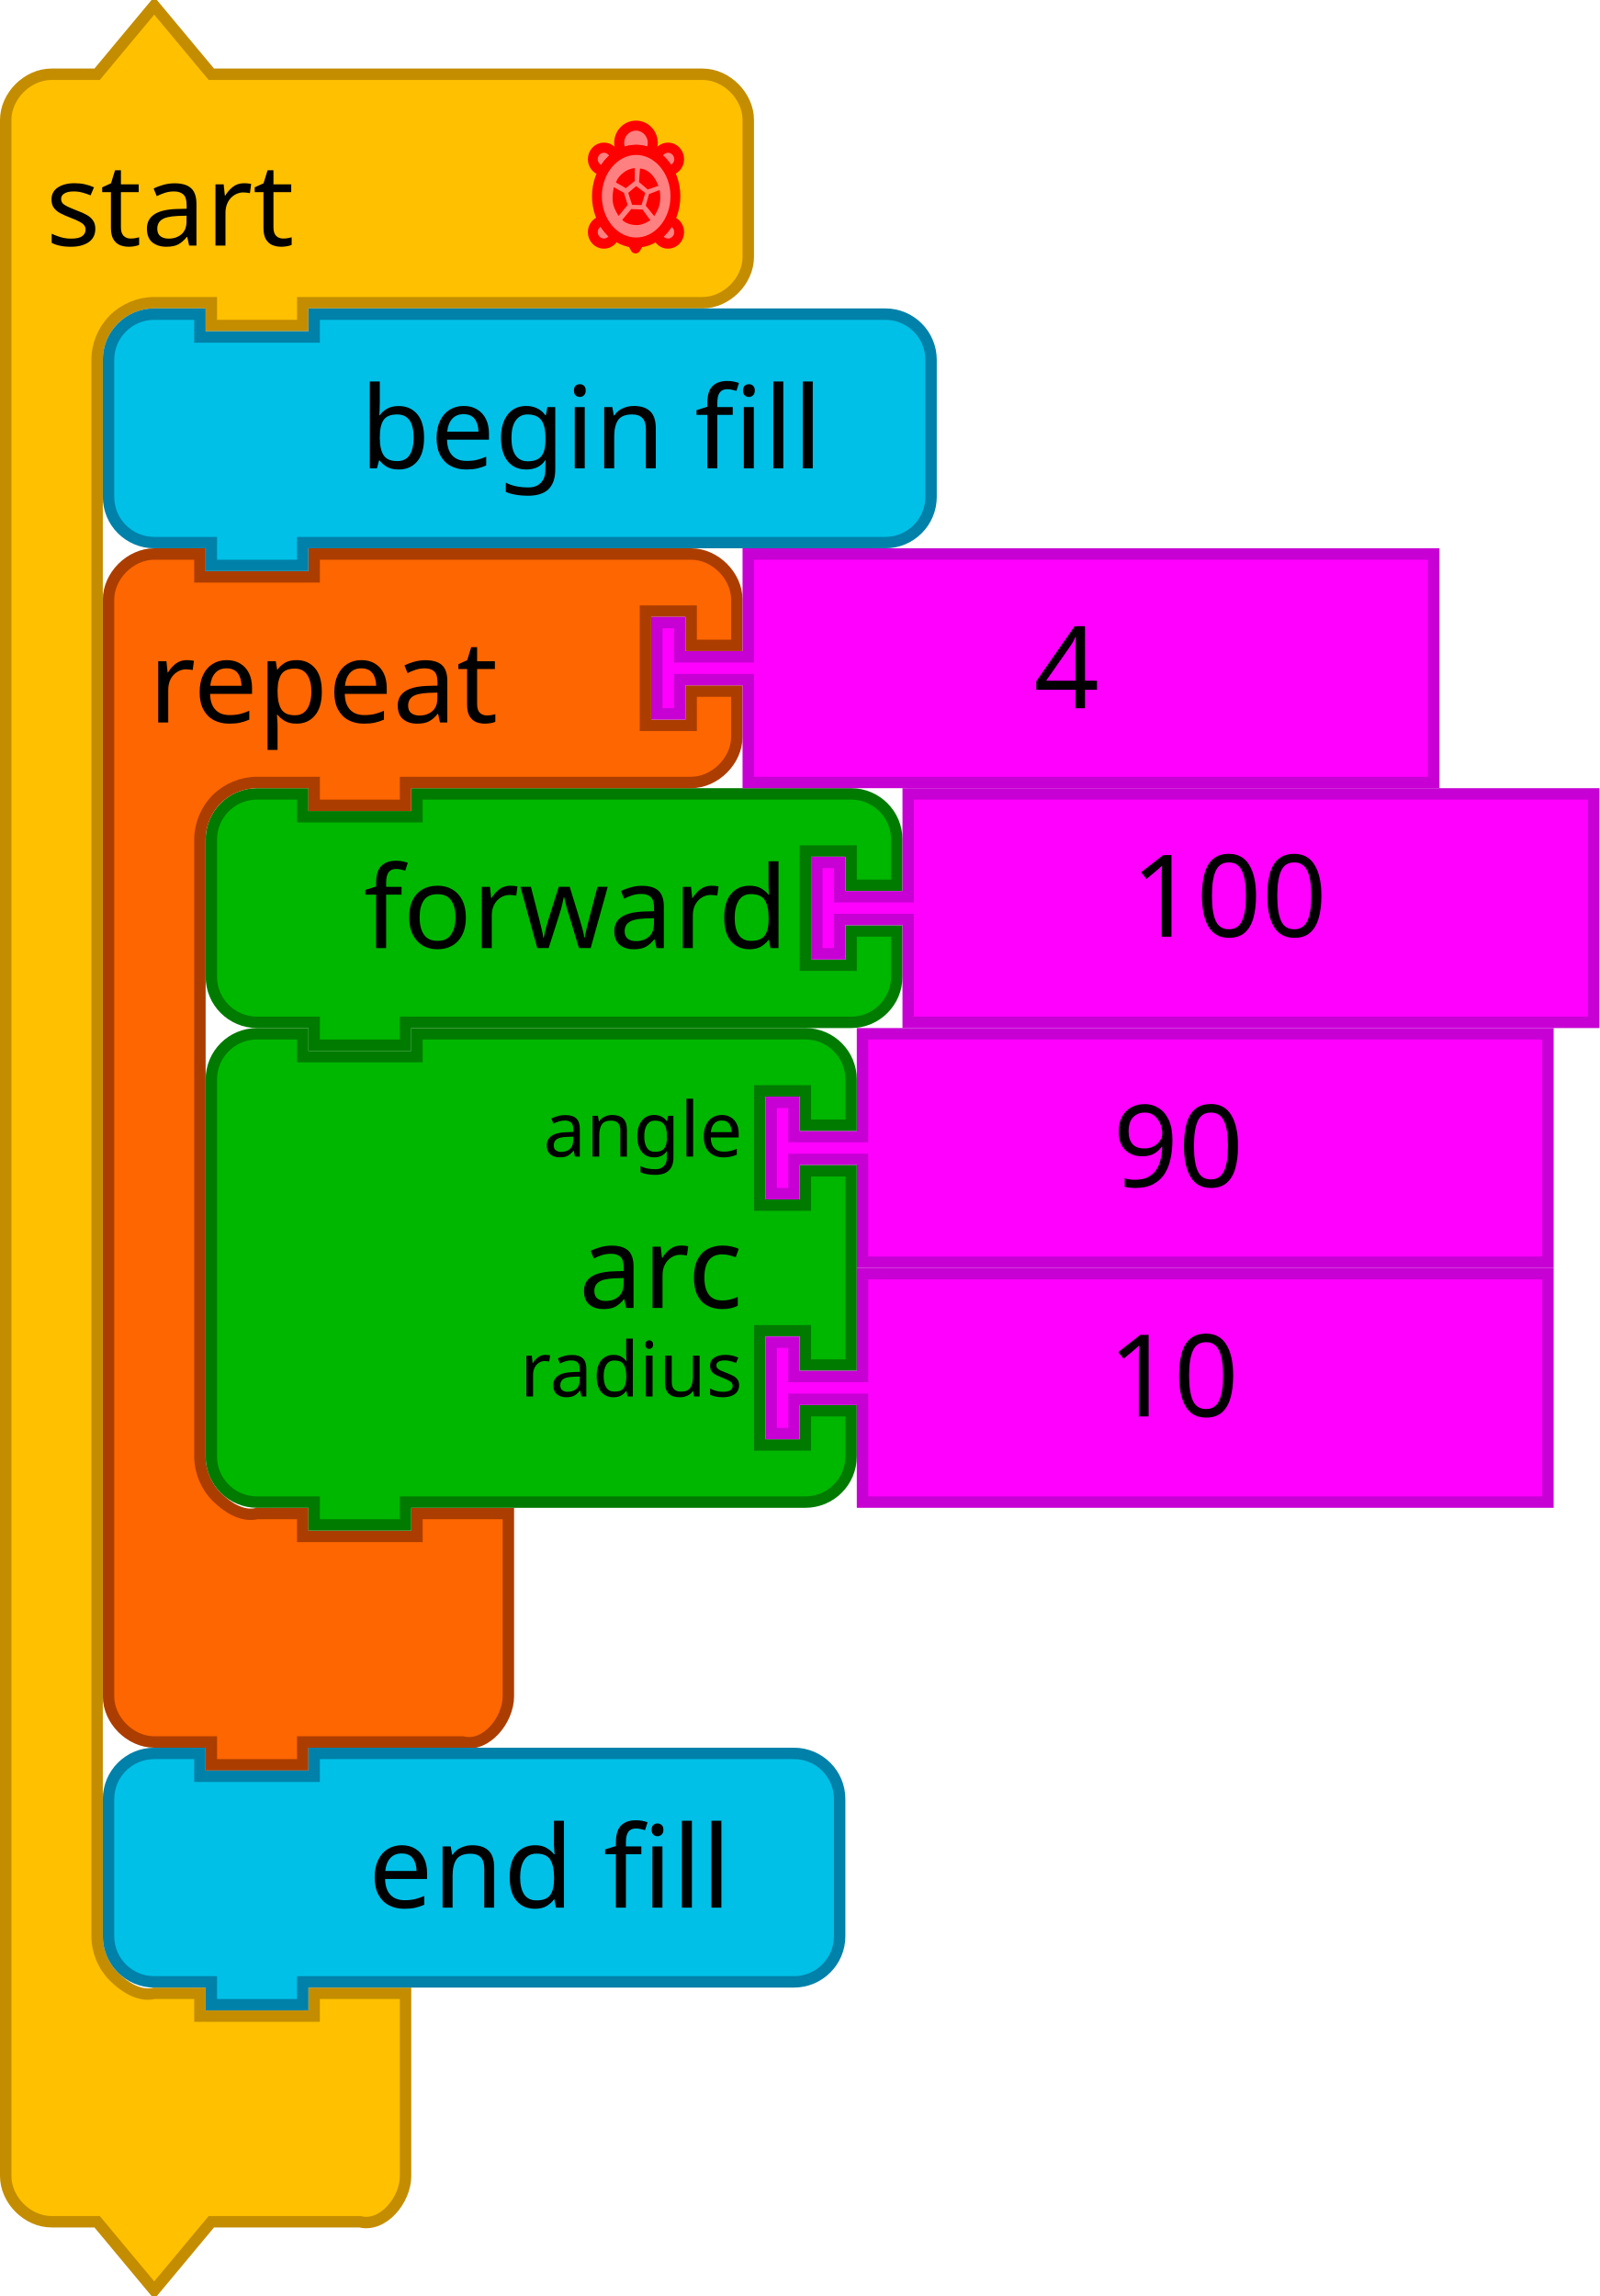
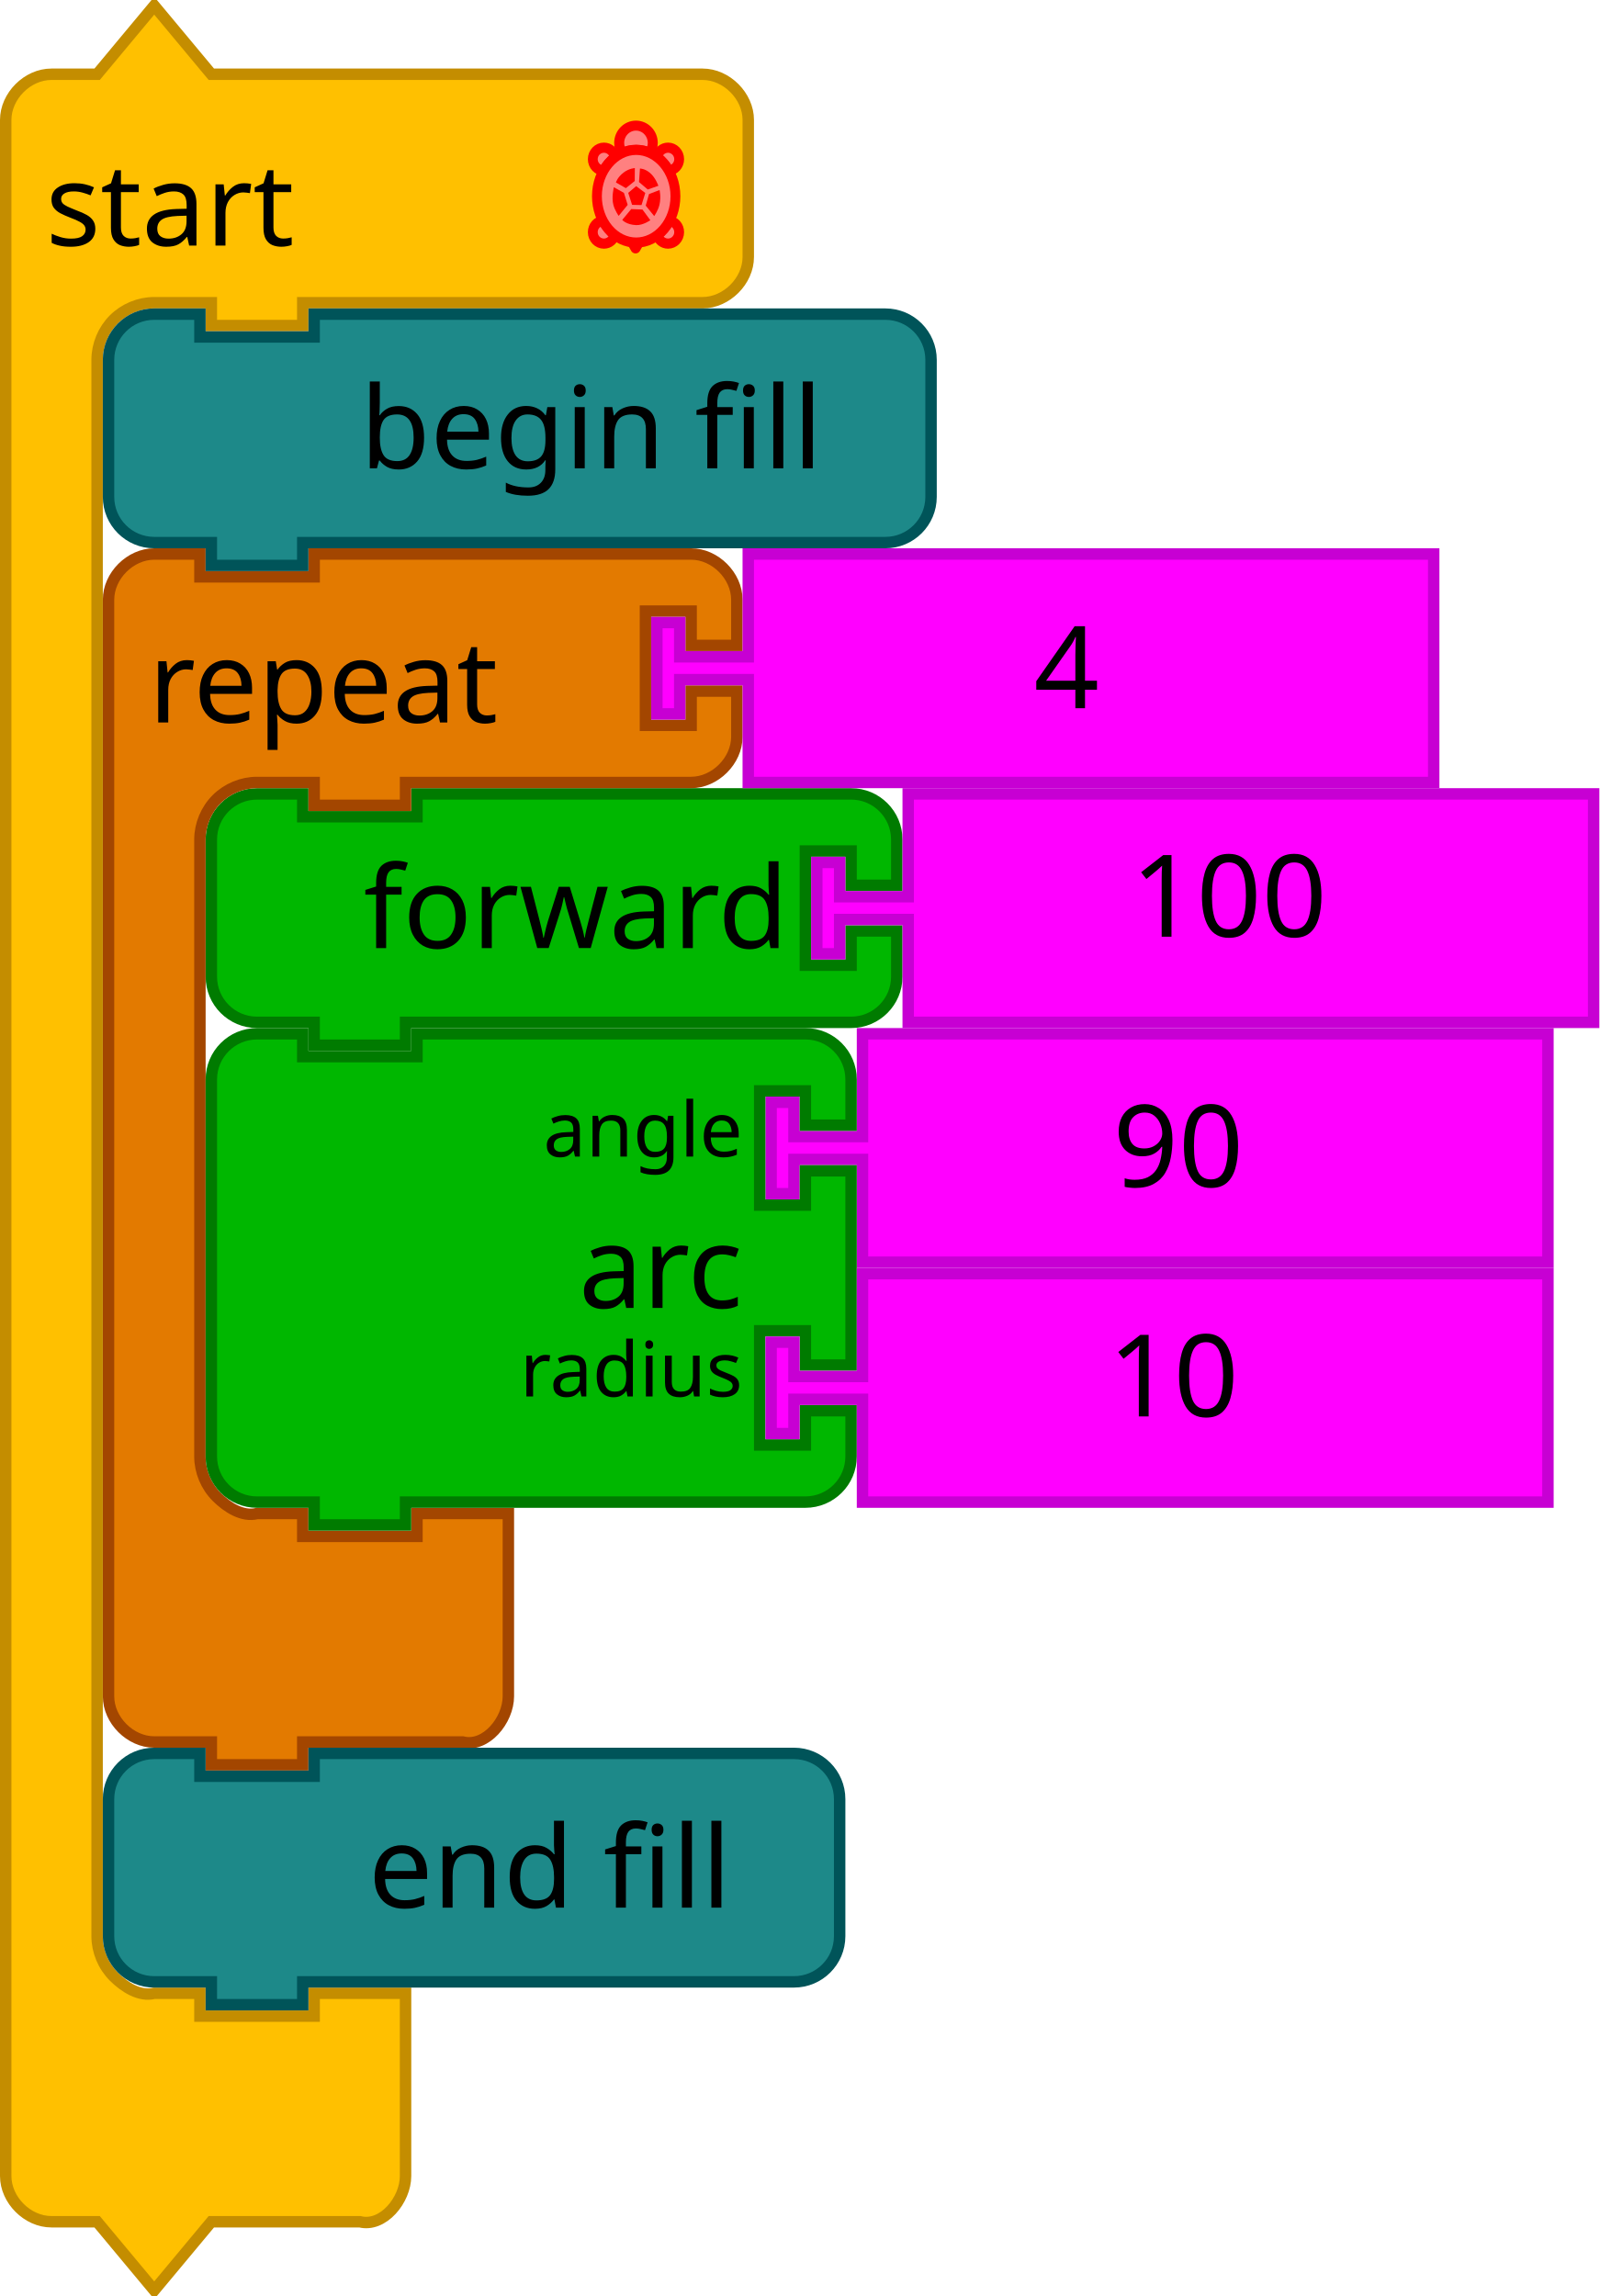
<svg xmlns="http://www.w3.org/2000/svg" version="1.1" width="280" height="402" id="svg2">
-   <defs id="defs4">
-     <filter height="1.3" color-interpolation-filters="sRGB" id="dropshadow">
-       <feGaussianBlur in="SourceAlpha" stdDeviation="3" id="feGaussianBlur3013" />
-       <feOffset dx="2" dy="2" result="offsetblur" id="feOffset3015" />
-       <feComponentTransfer id="feComponentTransfer3017">
-         <feFuncA type="linear" slope="0.2" id="feFuncA3019" />
-       </feComponentTransfer>
-       <feMerge id="feMerge3021">
-         <feMergeNode id="feMergeNode3023" />
-         <feMergeNode in="SourceGraphic" id="feMergeNode3025" />
-       </feMerge>
-     </filter>
-     <filter height="1.3" color-interpolation-filters="sRGB" id="dropshadow-6">
-       <feGaussianBlur in="SourceAlpha" stdDeviation="3" id="feGaussianBlur7" />
-       <feOffset dx="2" dy="2" result="offsetblur" id="feOffset9" />
-       <feComponentTransfer id="feComponentTransfer11">
-         <feFuncA type="linear" slope="0.2" id="feFuncA13" />
-       </feComponentTransfer>
-       <feMerge id="feMerge15">
-         <feMergeNode id="feMergeNode17" />
-         <feMergeNode in="SourceGraphic" id="feMergeNode19" />
-       </feMerge>
-     </filter>
-     <filter height="1.3" color-interpolation-filters="sRGB" id="dropshadow-8">
-       <feGaussianBlur in="SourceAlpha" stdDeviation="3" id="feGaussianBlur3087" />
-       <feOffset dx="2" dy="2" result="offsetblur" id="feOffset3089" />
-       <feComponentTransfer id="feComponentTransfer3091">
-         <feFuncA type="linear" slope="0.2" id="feFuncA3093" />
-       </feComponentTransfer>
-       <feMerge id="feMerge3095">
-         <feMergeNode id="feMergeNode3097" />
-         <feMergeNode in="SourceGraphic" id="feMergeNode3099" />
-       </feMerge>
-     </filter>
-     <filter height="1.3" color-interpolation-filters="sRGB" id="dropshadow-1">
-       <feGaussianBlur in="SourceAlpha" stdDeviation="3" id="feGaussianBlur3180" />
-       <feOffset dx="2" dy="2" result="offsetblur" id="feOffset3182" />
-       <feComponentTransfer id="feComponentTransfer3184">
-         <feFuncA type="linear" slope="0.2" id="feFuncA3186" />
-       </feComponentTransfer>
-       <feMerge id="feMerge3188">
-         <feMergeNode id="feMergeNode3190" />
-         <feMergeNode in="SourceGraphic" id="feMergeNode3192" />
-       </feMerge>
-     </filter>
-     <filter height="1.3" color-interpolation-filters="sRGB" id="dropshadow-10">
-       <feGaussianBlur in="SourceAlpha" stdDeviation="3" id="feGaussianBlur3048" />
-       <feOffset dx="2" dy="2" result="offsetblur" id="feOffset3050" />
-       <feComponentTransfer id="feComponentTransfer3052">
-         <feFuncA type="linear" slope="0.2" id="feFuncA3054" />
-       </feComponentTransfer>
-       <feMerge id="feMerge3056">
-         <feMergeNode id="feMergeNode3058" />
-         <feMergeNode in="SourceGraphic" id="feMergeNode3060" />
-       </feMerge>
-     </filter>
-     <filter height="1.3" color-interpolation-filters="sRGB" id="dropshadow-2">
-       <feGaussianBlur in="SourceAlpha" stdDeviation="3" id="feGaussianBlur2998" />
-       <feOffset dx="2" dy="2" result="offsetblur" id="feOffset3000" />
-       <feComponentTransfer id="feComponentTransfer3002">
-         <feFuncA type="linear" slope="0.2" id="feFuncA3004" />
-       </feComponentTransfer>
-       <feMerge id="feMerge3006">
-         <feMergeNode id="feMergeNode3008" />
-         <feMergeNode in="SourceGraphic" id="feMergeNode3010" />
-       </feMerge>
-     </filter>
-   </defs>
  <text x="18" y="-114" id="text3033" style="font-size:13.333px;text-anchor:end;fill:#000000;font-family:Sans">
    <tspan x="120" y="-91.5" id="tspan3035" />
  </text>
  <text x="18" y="-30" id="text3033-0" style="font-size:13.333px;text-anchor:end;fill:#000000;font-family:Sans">
    <tspan x="120" y="-7.5" id="tspan3035-1" />
  </text>
  <text x="18" y="54" id="text3033-1" style="font-size:13.333px;text-anchor:end;fill:#000000;font-family:Sans">
    <tspan x="120" y="76.5" id="tspan3035-8" />
  </text>
  <text x="18" y="138" id="text3033-0-9" style="font-size:13.333px;text-anchor:end;fill:#000000;font-family:Sans">
    <tspan x="120" y="160.5" id="tspan3035-1-5" />
  </text>
  <path d="m 37,155 0,-8 a 8,8 0 0 1 8,-8 l 8,0 0,4 20,0 0,-4 68,0 8,0 a 8,8 0 0 1 8,8 l 0,8 -8,0 0,-6 -8,0 0,20 8,0 0,-6 8,0 0,8 a 8,8 0 0 1 -8,8 l -8,0 -68,0 -2,0 0,4 -16,0 0,-4 -2,0 -8,0 a 8,8 0 0 1 -8,-8 l 0,-8 0,-8 z" id="path3027-5" style="fill:#00b700;fill-opacity:1;stroke:#007b00;stroke-width:2;stroke-linecap:round;stroke-opacity:1" />
  <text x="36" y="138" id="text3029-56" style="font-size:20px;text-anchor:end;fill:#000000;font-family:Sans">
    <tspan x="138" y="166" id="tspan3031-9">forward</tspan>
  </text>
  <g transform="translate(0,-126)" id="g3594">
    <path d="m 159,265 120,0 0,40 -120,0 0,-16 0,-2 -12,0 0,6 -4,0 0,-16 4,0 0,6 12,0 0,-2 z" id="path21-1" style="fill:#ff00ff;fill-opacity:1;stroke:#c700d3;stroke-width:2;stroke-linecap:round;stroke-opacity:1" />
    <text x="178" y="264" id="text23-3" style="font-size:20px;text-anchor:start;fill:#000000;font-family:Sans">
      <tspan x="198" y="290" id="tspan25-3">100</tspan>
    </text>
  </g>
  <g transform="translate(0,-126)" id="g3497">
    <path d="m 151,307 120,0 0,40 -120,0 0,-16 0,-2 -12,0 0,6 -4,0 0,-16 4,0 0,6 12,0 0,-2 z" id="path21-7-6" style="fill:#ff00ff;fill-opacity:1;stroke:#c700d3;stroke-width:2;stroke-linecap:round;stroke-opacity:1" />
    <text x="174.851" y="307.799" id="text23-1-2" style="font-size:20px;text-anchor:start;fill:#000000;font-family:Sans">
      <tspan x="194.851" y="333.799" id="tspan25-0-1">90</tspan>
    </text>
  </g>
-   <path d="m 19,113 0,-8 c 0,-4.189 3.811,-8 8,-8 l 8,0 0,4 20,0 0,-4 18,0 40,0 8,0 c 4.189,0 8,3.811 8,8 l 0,8 -8,0 0,-6 -8,0 0,20 8,0 0,-6 8,0 0,8 c 0,4.189 -3.811,8 -8,8 l -8,0 -40,0 -2,0 0,4 -16,0 0,-4 -2,0 -8,0 c -2.618,0 -5.22,1.078 -7.071,2.929 C 36.078,141.78 35,144.382 35,147 l 0,8 0,92 0,8 c 0,2.618 1.078,5.22 2.929,7.071 1.851,1.851 4.531,3.564 7.071,2.929 l 8,0 0,4 20,0 0,-4 16,0 0,12 0,12 0,8 c 0,4.189 -3.936,9.016 -8,8 l -8,0 -18,0 -2,0 0,4 -16,0 0,-4 -2,0 -8,0 c -4.189,0 -8,-3.811 -8,-8 l 0,-8 z" id="path3035" style="fill:#fd6600;fill-opacity:1;stroke:#ac3d00;stroke-width:2;stroke-linecap:round;stroke-opacity:1" />
+   <path d="m 19,113 0,-8 c 0,-4.189 3.811,-8 8,-8 l 8,0 0,4 20,0 0,-4 18,0 40,0 8,0 c 4.189,0 8,3.811 8,8 l 0,8 -8,0 0,-6 -8,0 0,20 8,0 0,-6 8,0 0,8 c 0,4.189 -3.811,8 -8,8 l -8,0 -40,0 -2,0 0,4 -16,0 0,-4 -2,0 -8,0 c -2.618,0 -5.22,1.078 -7.071,2.929 C 36.078,141.78 35,144.382 35,147 l 0,8 0,92 0,8 c 0,2.618 1.078,5.22 2.929,7.071 1.851,1.851 4.531,3.564 7.071,2.929 l 8,0 0,4 20,0 0,-4 16,0 0,12 0,12 0,8 c 0,4.189 -3.936,9.016 -8,8 l -8,0 -18,0 -2,0 0,4 -16,0 0,-4 -2,0 -8,0 c -4.189,0 -8,-3.811 -8,-8 l 0,-8 z" id="path3035" style="fill:#e37a00;fill-opacity:1;stroke:#a34600;stroke-width:2;stroke-linecap:round;stroke-opacity:1" />
  <text x="18" y="96" id="text3037" style="font-size:20px;text-anchor:start;fill:#000000;font-family:Sans">
    <tspan x="26" y="126.5" id="tspan3039">repeat</tspan>
  </text>
  <path d="m 131,97 120,0 0,40 -120,0 0,-16 0,-2 -12,0 0,6 -4,0 0,-16 4,0 0,6 12,0 0,-2 z" id="path21-8" style="fill:#ff00ff;fill-opacity:1;stroke:#c700d3;stroke-width:2;stroke-linecap:round;stroke-opacity:1" />
  <text x="161" y="98" id="text23-0" style="font-size:20px;text-anchor:start;fill:#000000;font-family:Sans">
    <tspan x="181" y="124" id="tspan25-7">4</tspan>
  </text>
  <g id="g3055-9">
    <g id="g4085-2">
      <path d="m 1,29 0,-8 c 0,-4.189 3.811,-8 8,-8 l 8,0 10,-12 10,12 18,0 60,0 8,0 c 4.189,0 8,3.811 8,8 l 0,8 0,8 0,8 c 0,4.189 -3.811,8 -8,8 l -8,0 -60,0 -2,0 0,4 -16,0 0,-4 -2,0 -8,0 c -2.618,0 -5.22,1.078 -7.071,2.929 C 18.078,57.78 17,60.382 17,63 l 0,8 0,260 0,8 c 0,2.618 1.078,5.22 2.929,7.071 1.851,1.851 4.531,3.564 7.071,2.929 l 8,0 0,4 20,0 0,-4 16,0 0,12 0,12 0,8 c 0,4.189 -3.936,9.016 -8,8 l -8,0 -18,0 -10,12 -10,-12 -8,0 c -4.189,0 -8,-3.811 -8,-8 l 0,-8 z" id="path3660-8" style="fill:#ffc000;fill-opacity:1;stroke:#c48d00;stroke-width:2;stroke-linecap:round;stroke-opacity:1" />
      <text id="text3662-6" style="font-size:20px;text-anchor:start;fill:#000000;font-family:Sans">
        <tspan x="8" y="43" id="tspan3664-1">start</tspan>
      </text>
    </g>
    <g id="g3037-2">
      <path d="m 111.376,42.473 c -0.244,0 -0.484,-0.016 -0.721,-0.045 l 0.611,1.068 0.602,-1.051 c -0.163,0.014 -0.326,0.029 -0.493,0.029 z" id="path4206-1" style="fill:#eeeeee;stroke:#ff0000;stroke-width:1.75;stroke-linecap:round;stroke-linejoin:round;stroke-miterlimit:4;stroke-opacity:1;stroke-dasharray:none" />
      <g transform="matrix(0.44039,0,0,0.4545743,99.26689,20.52662)" id="g4208-0" style="fill:#ff8080;fill-opacity:1;stroke:#ff0000;stroke-width:3.911;stroke-linecap:round;stroke-linejoin:round;stroke-miterlimit:4;stroke-opacity:1;stroke-dasharray:none">
        <path d="m 40.16,11.726 c -2.164,0 -3.958,1.555 -4.343,3.607 1.859,1.345 3.457,3.115 4.675,5.208 2.285,-0.172 4.094,-2.061 4.094,-4.39 0,-2.444 -1.982,-4.425 -4.426,-4.425 z" id="path4210-1" style="fill:#ff8080;fill-opacity:1;stroke:#ff0000;stroke-width:3.911;stroke-miterlimit:4;stroke-opacity:1;stroke-dasharray:none" />
        <path d="m 40.713,39.887 c -1.224,2.232 -2.86,4.131 -4.797,5.556 0.521,1.864 2.213,3.239 4.244,3.239 2.443,0 4.426,-1.98 4.426,-4.424 0,-2.255 -1.693,-4.096 -3.873,-4.371 z" id="path4212-7" style="fill:#ff8080;fill-opacity:1;stroke:#ff0000;stroke-width:3.911;stroke-miterlimit:4;stroke-opacity:1;stroke-dasharray:none" />
        <path d="m 14.273,39.871 c -2.253,0.206 -4.024,2.079 -4.024,4.387 0,2.443 1.98,4.424 4.424,4.424 2.064,0 3.784,-1.42 4.272,-3.332 -1.883,-1.416 -3.475,-3.289 -4.672,-5.479 z" id="path4214-8" style="fill:#ff8080;fill-opacity:1;stroke:#ff0000;stroke-width:3.911;stroke-miterlimit:4;stroke-opacity:1;stroke-dasharray:none" />
        <path d="m 19.026,15.437 c -0.343,-2.103 -2.154,-3.711 -4.353,-3.711 -2.444,0 -4.424,1.981 -4.424,4.424 0,2.382 1.886,4.31 4.245,4.406 1.186,-2.043 2.732,-3.784 4.532,-5.119 z" id="path4216-3" style="fill:#ff8080;fill-opacity:1;stroke:#ff0000;stroke-width:3.911;stroke-miterlimit:4;stroke-opacity:1;stroke-dasharray:none" />
      </g>
      <path d="m 111.376,26.237 c 0.84,0 1.642,0.187 2.386,0.513 0.326,-0.489 0.519,-1.081 0.519,-1.72 0,-1.676 -1.316,-3.035 -2.94,-3.035 -1.624,0 -2.94,1.359 -2.94,3.035 0,0.649 0.199,1.25 0.536,1.743 0.759,-0.34 1.58,-0.536 2.44,-0.536 z" id="path4218-9" style="fill:#ff8080;fill-opacity:1;stroke:#ff0000;stroke-width:1.75;stroke-linecap:round;stroke-linejoin:round;stroke-miterlimit:4;stroke-opacity:1;stroke-dasharray:none" />
      <g transform="matrix(0.44039,0,0,0.4545743,99.26689,20.52662)" id="g4220-8" style="fill:#ff8080;fill-opacity:1;stroke:#ff0000;stroke-width:3.911;stroke-linecap:round;stroke-linejoin:round;stroke-miterlimit:4;stroke-opacity:1;stroke-dasharray:none">
        <path d="m 43.102,30.421 c 0,4.734 -1.645,9.28 -4.571,12.627 -2.925,3.348 -6.897,5.231 -11.034,5.231 -4.137,0 -8.109,-1.883 -11.034,-5.231 -2.925,-3.348 -4.571,-7.893 -4.571,-12.627 0,-9.797 7.044,-17.858 15.605,-17.858 8.561,0 15.605,8.061 15.605,17.858 z" id="path4222-8" style="fill:#ff8080;fill-opacity:1;stroke:#ff0000;stroke-width:3.911;stroke-miterlimit:4;stroke-opacity:1;stroke-dasharray:none" />
      </g>
      <g transform="matrix(0.44039,0,0,0.4545743,99.26689,20.52662)" id="g4224-2" style="fill:#ff0000;fill-opacity:1;stroke:none">
        <path d="m 25.875,33.75 -1.542,-4.625 3.164,-2.587 3.615,2.626 -1.487,4.669 z" id="path4226-9" style="fill:#ff0000;fill-opacity:1;stroke:none" />
        <path d="m 27.501,41.551 c -3.968,-0.16 -5.543,-2.009 -5.543,-2.009 l 3.57,-4.163 4.465,0.168 3.132,4.12 c 0,0 -2.89,1.994 -5.624,1.884 z" id="path4228-3" style="fill:#ff0000;fill-opacity:1;stroke:none" />
        <path d="m 18.453,33.843 c -0.849,-2.968 0.172,-6.884 0.172,-6.884 l 4,2.167 1.493,4.629 -3.582,4.233 c 0,-10e-4 -1.465,-1.99 -2.083,-4.145 z" id="path4230-9" style="fill:#ff0000;fill-opacity:1;stroke:none" />
        <path d="m 19.458,25.125 c 0,0 0.5,-1.958 3.039,-3.822 2.237,-1.643 4.465,-1.72 4.465,-1.72 l -0.037,4.981 -3.521,2.75 -3.946,-2.189 z" id="path4232-5" style="fill:#ff0000;fill-opacity:1;stroke:none" />
        <path d="M 32.084,27.834 28.625,24.959 29,19.75 c 0,0 1.834,-0.042 3.959,1.667 2.228,1.791 3.362,4.983 3.362,4.983 l -4.237,1.434 z" id="path4234-2" style="fill:#ff0000;fill-opacity:1;stroke:none" />
        <path d="m 31.292,34.042 1.313,-4.464 4.187,-1.536 c 0,0 0.677,2.663 -0.042,5.667 -0.54,2.256 -2.084,4.361 -2.084,4.361 l -3.374,-4.028 z" id="path4236-1" style="fill:#ff0000;fill-opacity:1;stroke:none" />
      </g>
    </g>
  </g>
  <g transform="translate(36,180)" id="g3585">
    <path d="M 1,17 1,9 A 8,8 0 0 1 9,1 l 8,0 0,4 20,0 0,-4 60,0 8,0 a 8,8 0 0 1 8,8 l 0,8 -8,0 0,-6 -8,0 0,20 8,0 0,-6 8,0 0,34 -8,0 0,-6 -8,0 0,20 8,0 0,-6 8,0 0,8 a 8,8 0 0 1 -8,8 l -8,0 -60,0 -2,0 0,4 -16,0 0,-4 -2,0 -8,0 A 8,8 0 0 1 1,75 L 1,67 1,25 1,17 z" id="path3194" style="fill:#00b700;fill-opacity:1;stroke:#007b00;stroke-width:2;stroke-linecap:round;stroke-opacity:1" />
    <text id="text3196" style="font-size:20px;text-anchor:end;fill:#000000;font-family:Sans">
      <tspan x="94" y="49" id="tspan3198">arc</tspan>
    </text>
    <text id="text3200" style="font-size:13.333px;text-anchor:end;fill:#000000;font-family:Sans">
      <tspan x="94" y="22.5" id="tspan3202">angle</tspan>
    </text>
    <text id="text3204" style="font-size:13.333px;text-anchor:end;fill:#000000;font-family:Sans">
      <tspan x="94" y="64.5" id="tspan3206">radius</tspan>
    </text>
  </g>
  <g transform="translate(-8,-42.00001)" id="g3626">
    <path d="m 159,265 120,0 0,40 -120,0 0,-16 0,-2 -12,0 0,6 -4,0 0,-16 4,0 0,6 12,0 0,-2 z" id="path21-1-7" style="fill:#ff00ff;fill-opacity:1;stroke:#c700d3;stroke-width:2;stroke-linecap:round;stroke-opacity:1" />
    <text x="182" y="264" id="text23-3-2" style="font-size:20px;text-anchor:start;fill:#000000;font-family:Sans">
      <tspan x="202" y="290" id="tspan25-3-0">10</tspan>
    </text>
  </g>
  <g transform="translate(18,54)" id="g3741">
-     <path d="M 1,17 1,9 A 8,8 0 0 1 9,1 l 8,0 0,4 20,0 0,-4 92,0 8,0 a 8,8 0 0 1 8,8 l 0,8 0,8 0,8 a 8,8 0 0 1 -8,8 l -8,0 -92,0 -2,0 0,4 -16,0 0,-4 -2,0 -8,0 A 8,8 0 0 1 1,33 l 0,-8 z" id="path3062" style="fill:#00c0e7;fill-opacity:1;stroke:#0081a9;stroke-width:2;stroke-linecap:round;stroke-opacity:1" />
+     <path d="M 1,17 1,9 A 8,8 0 0 1 9,1 l 8,0 0,4 20,0 0,-4 92,0 8,0 a 8,8 0 0 1 8,8 l 0,8 0,8 0,8 a 8,8 0 0 1 -8,8 l -8,0 -92,0 -2,0 0,4 -16,0 0,-4 -2,0 -8,0 A 8,8 0 0 1 1,33 l 0,-8 z" id="path3062" style="fill:#1d8989;fill-opacity:1;stroke:#005459;stroke-width:2;stroke-linecap:round;stroke-opacity:1" />
    <text id="text3064" style="font-size:20px;text-anchor:end;fill:#000000;font-family:Sans">
      <tspan x="126" y="28" id="tspan3066">begin fill</tspan>
    </text>
  </g>
  <g transform="translate(18,306)" id="g3821">
-     <path d="M 1,17 1,9 A 8,8 0 0 1 9,1 l 8,0 0,4 20,0 0,-4 76,0 8,0 a 8,8 0 0 1 8,8 l 0,8 0,8 0,8 a 8,8 0 0 1 -8,8 l -8,0 -76,0 -2,0 0,4 -16,0 0,-4 -2,0 -8,0 A 8,8 0 0 1 1,33 l 0,-8 z" id="path3012" style="fill:#00c0e7;fill-opacity:1;stroke:#0081a9;stroke-width:2;stroke-linecap:round;stroke-opacity:1" />
+     <path d="M 1,17 1,9 A 8,8 0 0 1 9,1 l 8,0 0,4 20,0 0,-4 76,0 8,0 a 8,8 0 0 1 8,8 l 0,8 0,8 0,8 a 8,8 0 0 1 -8,8 l -8,0 -76,0 -2,0 0,4 -16,0 0,-4 -2,0 -8,0 A 8,8 0 0 1 1,33 l 0,-8 z" id="path3012" style="fill:#1d8989;fill-opacity:1;stroke:#005459;stroke-width:2;stroke-linecap:round;stroke-opacity:1" />
    <text id="text3014" style="font-size:20px;text-anchor:end;fill:#000000;font-family:Sans">
      <tspan x="110" y="28" id="tspan3016">end fill</tspan>
    </text>
  </g>
</svg>
